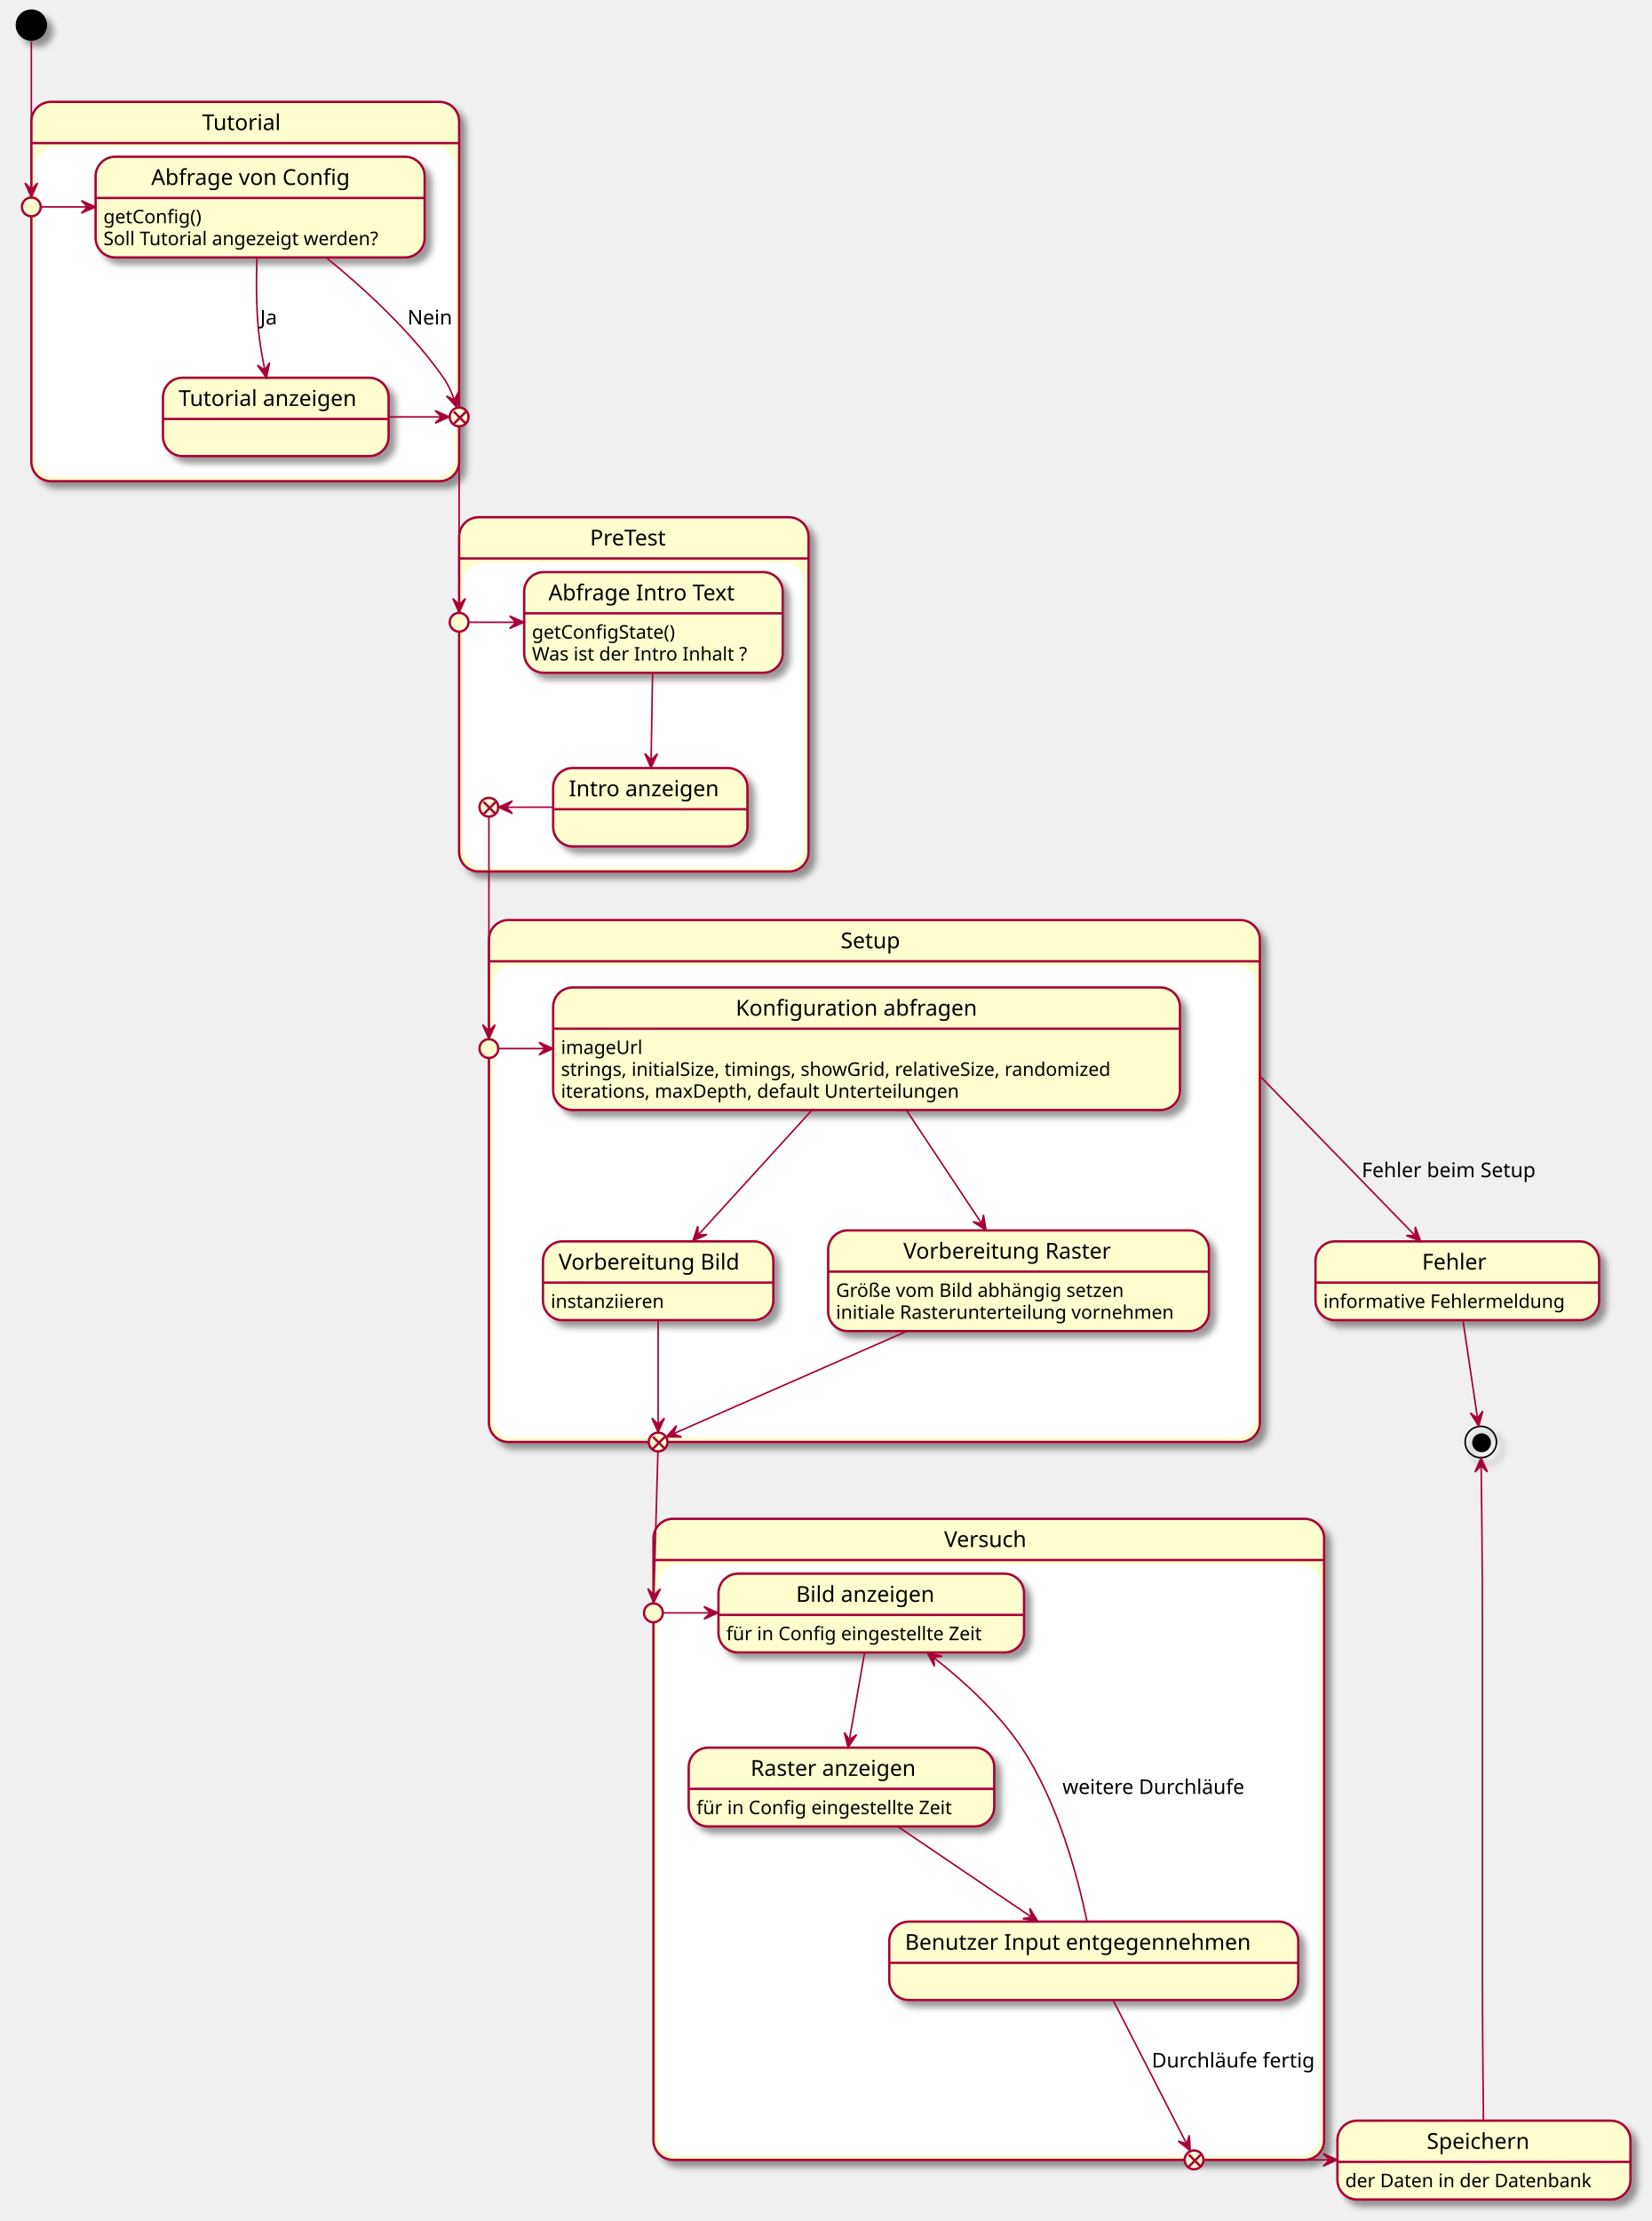
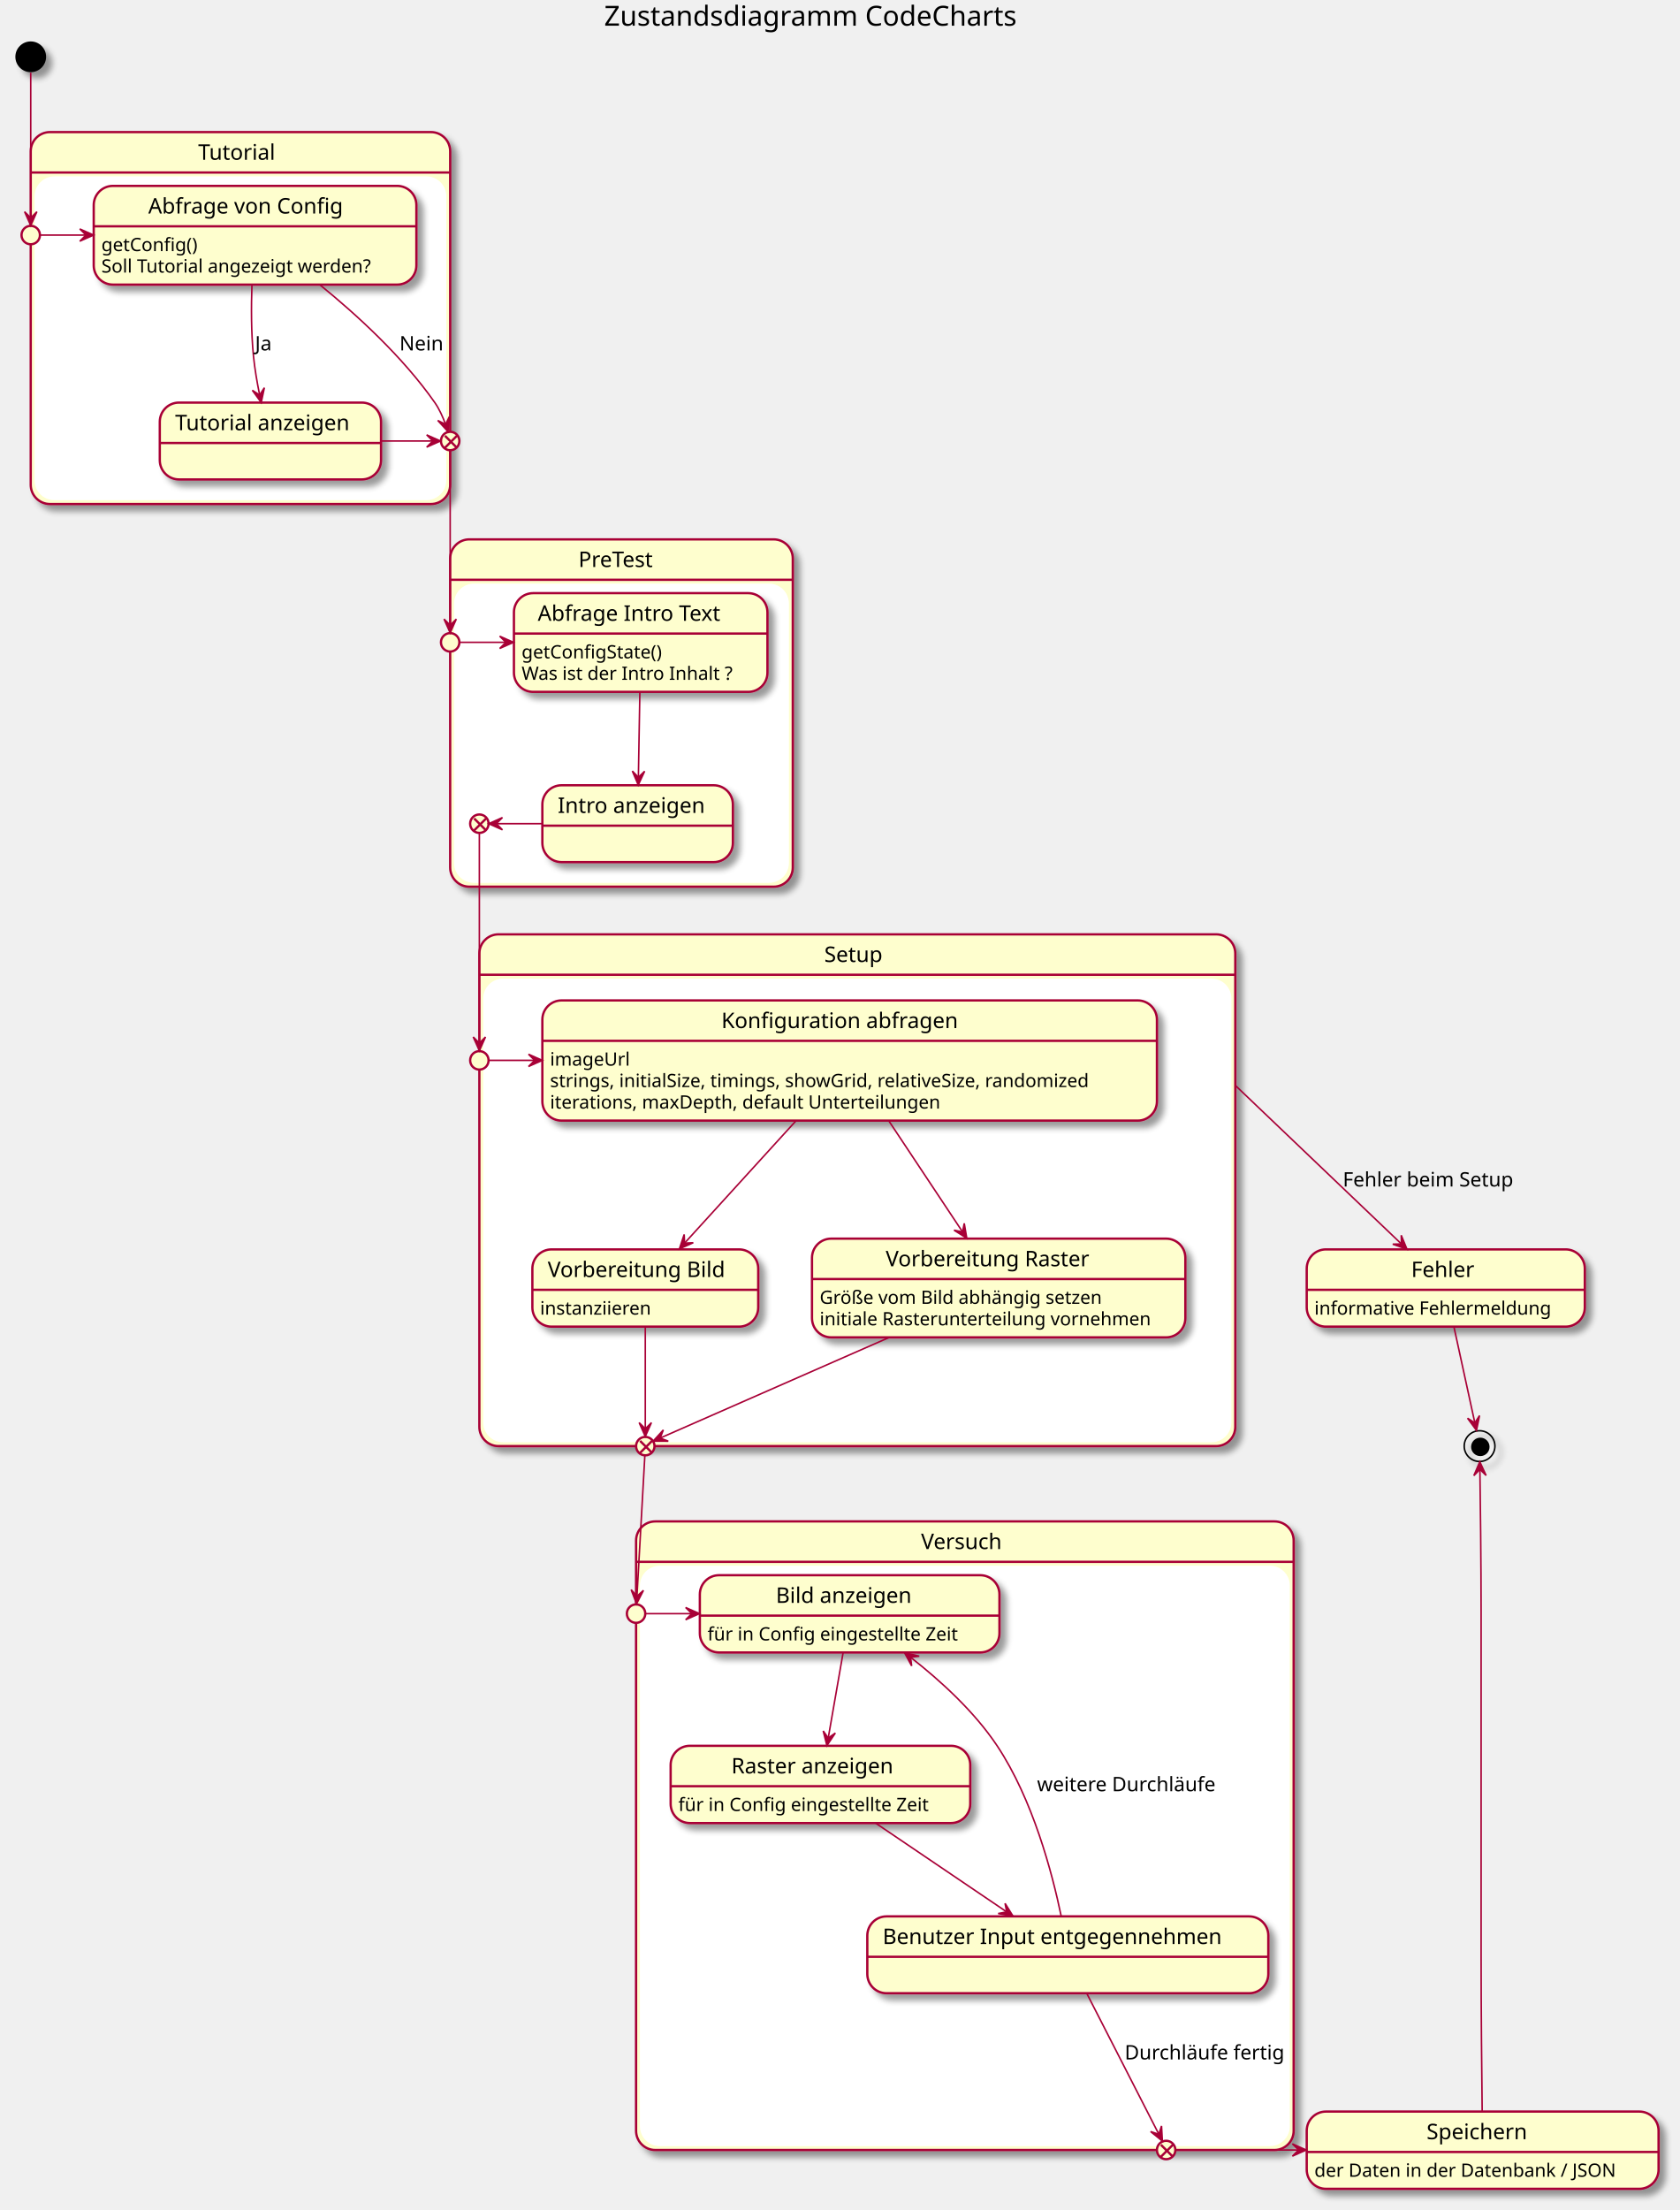
- <svg xmlns="http://www.w3.org/2000/svg" contentScriptType="application/ecmascript" contentStyleType="text/css" height="1417px" preserveAspectRatio="none" style="width:1054px;height:1417px;background:#FFFFFF;" version="1.1" viewBox="0 0 1054 1417" width="1054px" zoomAndPan="magnify">
+ <svg xmlns="http://www.w3.org/2000/svg" contentScriptType="application/ecmascript" contentStyleType="text/css" height="1438px" preserveAspectRatio="none" style="width:1093px;height:1438px;background:#FFFFFF;" version="1.1" viewBox="0 0 1093 1438" width="1093px" zoomAndPan="magnify">
  <defs>
-     <filter height="300%" id="f19bu3ii85du12" width="300%" x="-1" y="-1">
+     <filter height="300%" id="f1xm16bmtv4p68" width="300%" x="-1" y="-1">
      <feGaussianBlur result="blurOut" stdDeviation="2.0" />
      <feColorMatrix in="blurOut" result="blurOut2" type="matrix" values="0 0 0 0 0 0 0 0 0 0 0 0 0 0 0 0 0 0 .4 0" />
      <feOffset dx="4.0" dy="4.0" in="blurOut2" result="blurOut3" />
      <feBlend in="SourceGraphic" in2="blurOut3" mode="normal" />
    </filter>
  </defs>
  <g>
-     <rect fill="#FEFECE" filter="url(#f19bu3ii85du12)" height="242" rx="12.5" ry="12.5" style="stroke:#A80036;stroke-width:1.5;" width="273" x="20" y="65" />
-     <rect fill="#FFFFFF" height="209.703" rx="12.5" ry="12.5" style="stroke:#FFFFFF;stroke-width:1.0;" width="267" x="23" y="94.297" />
-     <line style="stroke:#A80036;stroke-width:1.5;" x1="20" x2="293" y1="91.297" y2="91.297" />
-     <text fill="#000000" font-family="sans-serif" font-size="14" lengthAdjust="spacing" textLength="55" x="129" y="82.995">Tutorial</text>
-     <rect fill="#FEFECE" filter="url(#f19bu3ii85du12)" height="226" rx="12.5" ry="12.5" style="stroke:#A80036;stroke-width:1.5;" width="223" x="293" y="330" />
-     <rect fill="#FFFFFF" height="193.703" rx="12.5" ry="12.5" style="stroke:#FFFFFF;stroke-width:1.0;" width="217" x="296" y="359.297" />
-     <line style="stroke:#A80036;stroke-width:1.5;" x1="293" x2="516" y1="356.297" y2="356.297" />
-     <text fill="#000000" font-family="sans-serif" font-size="14" lengthAdjust="spacing" textLength="56" x="376.5" y="347.995">PreTest</text>
-     <rect fill="#FEFECE" filter="url(#f19bu3ii85du12)" height="333" rx="12.5" ry="12.5" style="stroke:#A80036;stroke-width:1.5;" width="492" x="312" y="587" />
-     <rect fill="#FFFFFF" height="300.703" rx="12.5" ry="12.5" style="stroke:#FFFFFF;stroke-width:1.0;" width="486" x="315" y="616.297" />
-     <line style="stroke:#A80036;stroke-width:1.5;" x1="312" x2="804" y1="613.297" y2="613.297" />
-     <text fill="#000000" font-family="sans-serif" font-size="14" lengthAdjust="spacing" textLength="43" x="536.5" y="604.995">Setup</text>
-     <rect fill="#FEFECE" filter="url(#f19bu3ii85du12)" height="409" rx="12.5" ry="12.5" style="stroke:#A80036;stroke-width:1.5;" width="428" x="417" y="969" />
-     <rect fill="#FFFFFF" height="376.703" rx="12.5" ry="12.5" style="stroke:#FFFFFF;stroke-width:1.0;" width="422" x="420" y="998.297" />
-     <line style="stroke:#A80036;stroke-width:1.5;" x1="417" x2="845" y1="995.297" y2="995.297" />
-     <text fill="#000000" font-family="sans-serif" font-size="14" lengthAdjust="spacing" textLength="57" x="602.5" y="986.995">Versuch</text>
-     <text fill="#000000" font-family="sans-serif" font-size="14" lengthAdjust="spacing" textLength="0" x="22" y="110.698" />
-     <ellipse cx="20" cy="132" fill="#FEFECE" rx="6" ry="6" style="stroke:#A80036;stroke-width:1.5;" />
-     <text fill="#000000" font-family="sans-serif" font-size="14" lengthAdjust="spacing" textLength="0" x="295" y="284.995" />
-     <ellipse cx="293" cy="266" fill="#FEFECE" rx="6" ry="6" style="stroke:#A80036;stroke-width:1.5;" />
-     <line style="stroke:#A80036;stroke-width:1.5;" x1="297.389" x2="289.611" y1="270.389" y2="262.611" />
-     <line style="stroke:#A80036;stroke-width:1.5;" x1="297.389" x2="289.611" y1="262.611" y2="270.389" />
+     <text fill="#000000" font-family="sans-serif" font-size="18" lengthAdjust="spacing" textLength="294" x="393.25" y="16.708">Zustandsdiagramm CodeCharts</text>
+     <rect fill="#FEFECE" filter="url(#f1xm16bmtv4p68)" height="242" rx="12.5" ry="12.5" style="stroke:#A80036;stroke-width:1.5;" width="273" x="20" y="85.953" />
+     <rect fill="#FFFFFF" height="209.703" rx="12.5" ry="12.5" style="stroke:#FFFFFF;stroke-width:1.0;" width="267" x="23" y="115.25" />
+     <line style="stroke:#A80036;stroke-width:1.5;" x1="20" x2="293" y1="112.25" y2="112.25" />
+     <text fill="#000000" font-family="sans-serif" font-size="14" lengthAdjust="spacing" textLength="55" x="129" y="103.948">Tutorial</text>
+     <rect fill="#FEFECE" filter="url(#f1xm16bmtv4p68)" height="226" rx="12.5" ry="12.5" style="stroke:#A80036;stroke-width:1.5;" width="223" x="293" y="350.953" />
+     <rect fill="#FFFFFF" height="193.703" rx="12.5" ry="12.5" style="stroke:#FFFFFF;stroke-width:1.0;" width="217" x="296" y="380.25" />
+     <line style="stroke:#A80036;stroke-width:1.5;" x1="293" x2="516" y1="377.25" y2="377.25" />
+     <text fill="#000000" font-family="sans-serif" font-size="14" lengthAdjust="spacing" textLength="56" x="376.5" y="368.948">PreTest</text>
+     <rect fill="#FEFECE" filter="url(#f1xm16bmtv4p68)" height="333" rx="12.5" ry="12.5" style="stroke:#A80036;stroke-width:1.5;" width="492" x="312" y="607.953" />
+     <rect fill="#FFFFFF" height="300.703" rx="12.5" ry="12.5" style="stroke:#FFFFFF;stroke-width:1.0;" width="486" x="315" y="637.25" />
+     <line style="stroke:#A80036;stroke-width:1.5;" x1="312" x2="804" y1="634.25" y2="634.25" />
+     <text fill="#000000" font-family="sans-serif" font-size="14" lengthAdjust="spacing" textLength="43" x="536.5" y="625.948">Setup</text>
+     <rect fill="#FEFECE" filter="url(#f1xm16bmtv4p68)" height="409" rx="12.5" ry="12.5" style="stroke:#A80036;stroke-width:1.5;" width="428" x="414" y="989.953" />
+     <rect fill="#FFFFFF" height="376.703" rx="12.5" ry="12.5" style="stroke:#FFFFFF;stroke-width:1.0;" width="422" x="417" y="1019.25" />
+     <line style="stroke:#A80036;stroke-width:1.5;" x1="414" x2="842" y1="1016.25" y2="1016.25" />
+     <text fill="#000000" font-family="sans-serif" font-size="14" lengthAdjust="spacing" textLength="57" x="599.5" y="1007.948">Versuch</text>
+     <text fill="#000000" font-family="sans-serif" font-size="14" lengthAdjust="spacing" textLength="0" x="22" y="131.651" />
+     <ellipse cx="20" cy="152.953" fill="#FEFECE" rx="6" ry="6" style="stroke:#A80036;stroke-width:1.5;" />
+     <text fill="#000000" font-family="sans-serif" font-size="14" lengthAdjust="spacing" textLength="0" x="295" y="305.948" />
+     <ellipse cx="293" cy="286.953" fill="#FEFECE" rx="6" ry="6" style="stroke:#A80036;stroke-width:1.5;" />
+     <line style="stroke:#A80036;stroke-width:1.5;" x1="297.389" x2="289.611" y1="291.342" y2="283.564" />
+     <line style="stroke:#A80036;stroke-width:1.5;" x1="297.389" x2="289.611" y1="283.564" y2="291.342" />
    <g id="t.ac">
-       <rect fill="#FEFECE" filter="url(#f19bu3ii85du12)" height="64.234" rx="12.5" ry="12.5" style="stroke:#A80036;stroke-width:1.5;" width="210" x="61" y="100" />
-       <line style="stroke:#A80036;stroke-width:1.5;" x1="61" x2="271" y1="126.297" y2="126.297" />
-       <text fill="#000000" font-family="sans-serif" font-size="14" lengthAdjust="spacing" textLength="139" x="96.5" y="117.995">Abfrage von Config</text>
-       <text fill="#000000" font-family="sans-serif" font-size="12" lengthAdjust="spacing" textLength="68" x="66" y="142.435">getConfig()</text>
-       <text fill="#000000" font-family="sans-serif" font-size="12" lengthAdjust="spacing" textLength="190" x="66" y="156.404">Soll Tutorial angezeigt werden?</text>
+       <rect fill="#FEFECE" filter="url(#f1xm16bmtv4p68)" height="64.234" rx="12.5" ry="12.5" style="stroke:#A80036;stroke-width:1.5;" width="210" x="61" y="120.953" />
+       <line style="stroke:#A80036;stroke-width:1.5;" x1="61" x2="271" y1="147.25" y2="147.25" />
+       <text fill="#000000" font-family="sans-serif" font-size="14" lengthAdjust="spacing" textLength="139" x="96.5" y="138.948">Abfrage von Config</text>
+       <text fill="#000000" font-family="sans-serif" font-size="12" lengthAdjust="spacing" textLength="68" x="66" y="163.389">getConfig()</text>
+       <text fill="#000000" font-family="sans-serif" font-size="12" lengthAdjust="spacing" textLength="190" x="66" y="177.357">Soll Tutorial angezeigt werden?</text>
    </g>
    <g id="t.ta">
-       <rect fill="#FEFECE" filter="url(#f19bu3ii85du12)" height="50" rx="12.5" ry="12.5" style="stroke:#A80036;stroke-width:1.5;" width="144" x="104" y="241" />
-       <line style="stroke:#A80036;stroke-width:1.5;" x1="104" x2="248" y1="267.297" y2="267.297" />
-       <text fill="#000000" font-family="sans-serif" font-size="14" lengthAdjust="spacing" textLength="124" x="114" y="258.995">Tutorial anzeigen</text>
+       <rect fill="#FEFECE" filter="url(#f1xm16bmtv4p68)" height="50" rx="12.5" ry="12.5" style="stroke:#A80036;stroke-width:1.5;" width="144" x="104" y="261.953" />
+       <line style="stroke:#A80036;stroke-width:1.5;" x1="104" x2="248" y1="288.25" y2="288.25" />
+       <text fill="#000000" font-family="sans-serif" font-size="14" lengthAdjust="spacing" textLength="124" x="114" y="279.948">Tutorial anzeigen</text>
    </g>
-     <text fill="#000000" font-family="sans-serif" font-size="14" lengthAdjust="spacing" textLength="0" x="295" y="375.698" />
-     <ellipse cx="293" cy="397" fill="#FEFECE" rx="6" ry="6" style="stroke:#A80036;stroke-width:1.5;" />
-     <text fill="#000000" font-family="sans-serif" font-size="14" lengthAdjust="spacing" textLength="0" x="314" y="533.995" />
-     <ellipse cx="312" cy="515" fill="#FEFECE" rx="6" ry="6" style="stroke:#A80036;stroke-width:1.5;" />
-     <line style="stroke:#A80036;stroke-width:1.5;" x1="316.389" x2="308.611" y1="519.389" y2="511.611" />
-     <line style="stroke:#A80036;stroke-width:1.5;" x1="316.389" x2="308.611" y1="511.611" y2="519.389" />
+     <text fill="#000000" font-family="sans-serif" font-size="14" lengthAdjust="spacing" textLength="0" x="295" y="396.651" />
+     <ellipse cx="293" cy="417.953" fill="#FEFECE" rx="6" ry="6" style="stroke:#A80036;stroke-width:1.5;" />
+     <text fill="#000000" font-family="sans-serif" font-size="14" lengthAdjust="spacing" textLength="0" x="314" y="554.948" />
+     <ellipse cx="312" cy="535.953" fill="#FEFECE" rx="6" ry="6" style="stroke:#A80036;stroke-width:1.5;" />
+     <line style="stroke:#A80036;stroke-width:1.5;" x1="316.389" x2="308.611" y1="540.342" y2="532.564" />
+     <line style="stroke:#A80036;stroke-width:1.5;" x1="316.389" x2="308.611" y1="532.564" y2="540.342" />
    <g id="p.it">
-       <rect fill="#FEFECE" filter="url(#f19bu3ii85du12)" height="64.234" rx="12.5" ry="12.5" style="stroke:#A80036;stroke-width:1.5;" width="165" x="334.5" y="365" />
-       <line style="stroke:#A80036;stroke-width:1.5;" x1="334.5" x2="499.5" y1="391.297" y2="391.297" />
-       <text fill="#000000" font-family="sans-serif" font-size="14" lengthAdjust="spacing" textLength="134" x="350" y="382.995">Abfrage Intro Text</text>
-       <text fill="#000000" font-family="sans-serif" font-size="12" lengthAdjust="spacing" textLength="99" x="339.5" y="407.435">getConfigState()</text>
-       <text fill="#000000" font-family="sans-serif" font-size="12" lengthAdjust="spacing" textLength="145" x="339.5" y="421.404">Was ist der Intro Inhalt ?</text>
+       <rect fill="#FEFECE" filter="url(#f1xm16bmtv4p68)" height="64.234" rx="12.5" ry="12.5" style="stroke:#A80036;stroke-width:1.5;" width="165" x="334.5" y="385.953" />
+       <line style="stroke:#A80036;stroke-width:1.5;" x1="334.5" x2="499.5" y1="412.25" y2="412.25" />
+       <text fill="#000000" font-family="sans-serif" font-size="14" lengthAdjust="spacing" textLength="134" x="350" y="403.948">Abfrage Intro Text</text>
+       <text fill="#000000" font-family="sans-serif" font-size="12" lengthAdjust="spacing" textLength="99" x="339.5" y="428.389">getConfigState()</text>
+       <text fill="#000000" font-family="sans-serif" font-size="12" lengthAdjust="spacing" textLength="145" x="339.5" y="442.357">Was ist der Intro Inhalt ?</text>
    </g>
    <g id="p.ia">
-       <rect fill="#FEFECE" filter="url(#f19bu3ii85du12)" height="50" rx="12.5" ry="12.5" style="stroke:#A80036;stroke-width:1.5;" width="124" x="353" y="490" />
-       <line style="stroke:#A80036;stroke-width:1.5;" x1="353" x2="477" y1="516.297" y2="516.297" />
-       <text fill="#000000" font-family="sans-serif" font-size="14" lengthAdjust="spacing" textLength="104" x="363" y="507.995">Intro anzeigen</text>
+       <rect fill="#FEFECE" filter="url(#f1xm16bmtv4p68)" height="50" rx="12.5" ry="12.5" style="stroke:#A80036;stroke-width:1.5;" width="124" x="353" y="510.953" />
+       <line style="stroke:#A80036;stroke-width:1.5;" x1="353" x2="477" y1="537.25" y2="537.25" />
+       <text fill="#000000" font-family="sans-serif" font-size="14" lengthAdjust="spacing" textLength="104" x="363" y="528.948">Intro anzeigen</text>
    </g>
-     <text fill="#000000" font-family="sans-serif" font-size="14" lengthAdjust="spacing" textLength="0" x="314" y="647.698" />
-     <ellipse cx="312" cy="669" fill="#FEFECE" rx="6" ry="6" style="stroke:#A80036;stroke-width:1.5;" />
-     <text fill="#000000" font-family="sans-serif" font-size="14" lengthAdjust="spacing" textLength="0" x="422" y="938.995" />
-     <ellipse cx="420" cy="920" fill="#FEFECE" rx="6" ry="6" style="stroke:#A80036;stroke-width:1.5;" />
-     <line style="stroke:#A80036;stroke-width:1.5;" x1="424.389" x2="416.611" y1="924.389" y2="916.611" />
-     <line style="stroke:#A80036;stroke-width:1.5;" x1="424.389" x2="416.611" y1="916.611" y2="924.389" />
+     <text fill="#000000" font-family="sans-serif" font-size="14" lengthAdjust="spacing" textLength="0" x="314" y="668.651" />
+     <ellipse cx="312" cy="689.953" fill="#FEFECE" rx="6" ry="6" style="stroke:#A80036;stroke-width:1.5;" />
+     <text fill="#000000" font-family="sans-serif" font-size="14" lengthAdjust="spacing" textLength="0" x="422" y="959.948" />
+     <ellipse cx="420" cy="940.953" fill="#FEFECE" rx="6" ry="6" style="stroke:#A80036;stroke-width:1.5;" />
+     <line style="stroke:#A80036;stroke-width:1.5;" x1="424.389" x2="416.611" y1="945.342" y2="937.564" />
+     <line style="stroke:#A80036;stroke-width:1.5;" x1="424.389" x2="416.611" y1="937.564" y2="945.342" />
    <g id="s.ka">
-       <rect fill="#FEFECE" filter="url(#f19bu3ii85du12)" height="78.203" rx="12.5" ry="12.5" style="stroke:#A80036;stroke-width:1.5;" width="400" x="353" y="630" />
-       <line style="stroke:#A80036;stroke-width:1.5;" x1="353" x2="753" y1="656.297" y2="656.297" />
-       <text fill="#000000" font-family="sans-serif" font-size="14" lengthAdjust="spacing" textLength="167" x="469.5" y="647.995">Konfiguration abfragen</text>
-       <text fill="#000000" font-family="sans-serif" font-size="12" lengthAdjust="spacing" textLength="54" x="358" y="672.436">imageUrl</text>
-       <text fill="#000000" font-family="sans-serif" font-size="12" lengthAdjust="spacing" textLength="380" x="358" y="686.404">strings, initialSize, timings, showGrid, relativeSize, randomized</text>
-       <text fill="#000000" font-family="sans-serif" font-size="12" lengthAdjust="spacing" textLength="266" x="358" y="700.373">iterations, maxDepth, default Unterteilungen</text>
+       <rect fill="#FEFECE" filter="url(#f1xm16bmtv4p68)" height="78.203" rx="12.5" ry="12.5" style="stroke:#A80036;stroke-width:1.5;" width="400" x="353" y="650.953" />
+       <line style="stroke:#A80036;stroke-width:1.5;" x1="353" x2="753" y1="677.25" y2="677.25" />
+       <text fill="#000000" font-family="sans-serif" font-size="14" lengthAdjust="spacing" textLength="167" x="469.5" y="668.948">Konfiguration abfragen</text>
+       <text fill="#000000" font-family="sans-serif" font-size="12" lengthAdjust="spacing" textLength="54" x="358" y="693.389">imageUrl</text>
+       <text fill="#000000" font-family="sans-serif" font-size="12" lengthAdjust="spacing" textLength="380" x="358" y="707.357">strings, initialSize, timings, showGrid, relativeSize, randomized</text>
+       <text fill="#000000" font-family="sans-serif" font-size="12" lengthAdjust="spacing" textLength="266" x="358" y="721.326">iterations, maxDepth, default Unterteilungen</text>
    </g>
    <g id="s.vb">
-       <rect fill="#FEFECE" filter="url(#f19bu3ii85du12)" height="50.266" rx="12.5" ry="12.5" style="stroke:#A80036;stroke-width:1.5;" width="147" x="346.5" y="792" />
-       <line style="stroke:#A80036;stroke-width:1.5;" x1="346.5" x2="493.5" y1="818.297" y2="818.297" />
-       <text fill="#000000" font-family="sans-serif" font-size="14" lengthAdjust="spacing" textLength="127" x="356.5" y="809.995">Vorbereitung Bild</text>
-       <text fill="#000000" font-family="sans-serif" font-size="12" lengthAdjust="spacing" textLength="76" x="351.5" y="834.436">instanziieren</text>
+       <rect fill="#FEFECE" filter="url(#f1xm16bmtv4p68)" height="50.266" rx="12.5" ry="12.5" style="stroke:#A80036;stroke-width:1.5;" width="147" x="346.5" y="812.953" />
+       <line style="stroke:#A80036;stroke-width:1.5;" x1="346.5" x2="493.5" y1="839.25" y2="839.25" />
+       <text fill="#000000" font-family="sans-serif" font-size="14" lengthAdjust="spacing" textLength="127" x="356.5" y="830.948">Vorbereitung Bild</text>
+       <text fill="#000000" font-family="sans-serif" font-size="12" lengthAdjust="spacing" textLength="76" x="351.5" y="855.389">instanziieren</text>
    </g>
    <g id="s.vr">
-       <rect fill="#FEFECE" filter="url(#f19bu3ii85du12)" height="64.234" rx="12.5" ry="12.5" style="stroke:#A80036;stroke-width:1.5;" width="243" x="528.5" y="785" />
-       <line style="stroke:#A80036;stroke-width:1.5;" x1="528.5" x2="771.5" y1="811.297" y2="811.297" />
-       <text fill="#000000" font-family="sans-serif" font-size="14" lengthAdjust="spacing" textLength="147" x="576.5" y="802.995">Vorbereitung Raster</text>
-       <text fill="#000000" font-family="sans-serif" font-size="12" lengthAdjust="spacing" textLength="198" x="533.5" y="827.436">Größe vom Bild abhängig setzen</text>
-       <text fill="#000000" font-family="sans-serif" font-size="12" lengthAdjust="spacing" textLength="223" x="533.5" y="841.404">initiale Rasterunterteilung vornehmen</text>
+       <rect fill="#FEFECE" filter="url(#f1xm16bmtv4p68)" height="64.234" rx="12.5" ry="12.5" style="stroke:#A80036;stroke-width:1.5;" width="243" x="528.5" y="805.953" />
+       <line style="stroke:#A80036;stroke-width:1.5;" x1="528.5" x2="771.5" y1="832.25" y2="832.25" />
+       <text fill="#000000" font-family="sans-serif" font-size="14" lengthAdjust="spacing" textLength="147" x="576.5" y="823.948">Vorbereitung Raster</text>
+       <text fill="#000000" font-family="sans-serif" font-size="12" lengthAdjust="spacing" textLength="198" x="533.5" y="848.389">Größe vom Bild abhängig setzen</text>
+       <text fill="#000000" font-family="sans-serif" font-size="12" lengthAdjust="spacing" textLength="223" x="533.5" y="862.357">initiale Rasterunterteilung vornehmen</text>
    </g>
-     <text fill="#000000" font-family="sans-serif" font-size="14" lengthAdjust="spacing" textLength="0" x="419" y="1007.698" />
-     <ellipse cx="417" cy="1029" fill="#FEFECE" rx="6" ry="6" style="stroke:#A80036;stroke-width:1.5;" />
-     <text fill="#000000" font-family="sans-serif" font-size="14" lengthAdjust="spacing" textLength="0" x="764" y="1396.995" />
-     <ellipse cx="762" cy="1378" fill="#FEFECE" rx="6" ry="6" style="stroke:#A80036;stroke-width:1.5;" />
-     <line style="stroke:#A80036;stroke-width:1.5;" x1="766.389" x2="758.611" y1="1382.389" y2="1374.611" />
-     <line style="stroke:#A80036;stroke-width:1.5;" x1="766.389" x2="758.611" y1="1374.611" y2="1382.389" />
+     <text fill="#000000" font-family="sans-serif" font-size="14" lengthAdjust="spacing" textLength="0" x="416" y="1028.651" />
+     <ellipse cx="414" cy="1049.953" fill="#FEFECE" rx="6" ry="6" style="stroke:#A80036;stroke-width:1.5;" />
+     <text fill="#000000" font-family="sans-serif" font-size="14" lengthAdjust="spacing" textLength="0" x="761" y="1417.948" />
+     <ellipse cx="759" cy="1398.953" fill="#FEFECE" rx="6" ry="6" style="stroke:#A80036;stroke-width:1.5;" />
+     <line style="stroke:#A80036;stroke-width:1.5;" x1="763.389" x2="755.611" y1="1403.342" y2="1395.564" />
+     <line style="stroke:#A80036;stroke-width:1.5;" x1="763.389" x2="755.611" y1="1395.564" y2="1403.342" />
    <g id="v.ba">
-       <rect fill="#FEFECE" filter="url(#f19bu3ii85du12)" height="50.266" rx="12.5" ry="12.5" style="stroke:#A80036;stroke-width:1.5;" width="195" x="458.5" y="1004" />
-       <line style="stroke:#A80036;stroke-width:1.5;" x1="458.5" x2="653.5" y1="1030.297" y2="1030.297" />
-       <text fill="#000000" font-family="sans-serif" font-size="14" lengthAdjust="spacing" textLength="96" x="508" y="1021.995">Bild anzeigen</text>
-       <text fill="#000000" font-family="sans-serif" font-size="12" lengthAdjust="spacing" textLength="175" x="463.5" y="1046.436">für in Config eingestellte Zeit</text>
+       <rect fill="#FEFECE" filter="url(#f1xm16bmtv4p68)" height="50.266" rx="12.5" ry="12.5" style="stroke:#A80036;stroke-width:1.5;" width="195" x="455.5" y="1024.953" />
+       <line style="stroke:#A80036;stroke-width:1.5;" x1="455.5" x2="650.5" y1="1051.25" y2="1051.25" />
+       <text fill="#000000" font-family="sans-serif" font-size="14" lengthAdjust="spacing" textLength="96" x="505" y="1042.948">Bild anzeigen</text>
+       <text fill="#000000" font-family="sans-serif" font-size="12" lengthAdjust="spacing" textLength="175" x="460.5" y="1067.389">für in Config eingestellte Zeit</text>
    </g>
    <g id="v.ra">
-       <rect fill="#FEFECE" filter="url(#f19bu3ii85du12)" height="50.266" rx="12.5" ry="12.5" style="stroke:#A80036;stroke-width:1.5;" width="195" x="439.5" y="1115" />
-       <line style="stroke:#A80036;stroke-width:1.5;" x1="439.5" x2="634.5" y1="1141.297" y2="1141.297" />
-       <text fill="#000000" font-family="sans-serif" font-size="14" lengthAdjust="spacing" textLength="116" x="479" y="1132.995">Raster anzeigen</text>
-       <text fill="#000000" font-family="sans-serif" font-size="12" lengthAdjust="spacing" textLength="175" x="444.5" y="1157.436">für in Config eingestellte Zeit</text>
+       <rect fill="#FEFECE" filter="url(#f1xm16bmtv4p68)" height="50.266" rx="12.5" ry="12.5" style="stroke:#A80036;stroke-width:1.5;" width="195" x="436.5" y="1135.953" />
+       <line style="stroke:#A80036;stroke-width:1.5;" x1="436.5" x2="631.5" y1="1162.25" y2="1162.25" />
+       <text fill="#000000" font-family="sans-serif" font-size="14" lengthAdjust="spacing" textLength="116" x="476" y="1153.948">Raster anzeigen</text>
+       <text fill="#000000" font-family="sans-serif" font-size="12" lengthAdjust="spacing" textLength="175" x="441.5" y="1178.389">für in Config eingestellte Zeit</text>
    </g>
    <g id="v.bi">
-       <rect fill="#FEFECE" filter="url(#f19bu3ii85du12)" height="50" rx="12.5" ry="12.5" style="stroke:#A80036;stroke-width:1.5;" width="261" x="567.5" y="1226" />
-       <line style="stroke:#A80036;stroke-width:1.5;" x1="567.5" x2="828.5" y1="1252.297" y2="1252.297" />
-       <text fill="#000000" font-family="sans-serif" font-size="14" lengthAdjust="spacing" textLength="241" x="577.5" y="1243.995">Benutzer Input entgegennehmen</text>
+       <rect fill="#FEFECE" filter="url(#f1xm16bmtv4p68)" height="50" rx="12.5" ry="12.5" style="stroke:#A80036;stroke-width:1.5;" width="261" x="564.5" y="1246.953" />
+       <line style="stroke:#A80036;stroke-width:1.5;" x1="564.5" x2="825.5" y1="1273.25" y2="1273.25" />
+       <text fill="#000000" font-family="sans-serif" font-size="14" lengthAdjust="spacing" textLength="241" x="574.5" y="1264.948">Benutzer Input entgegennehmen</text>
    </g>
    <g id="err">
-       <rect fill="#FEFECE" filter="url(#f19bu3ii85du12)" height="50.266" rx="12.5" ry="12.5" style="stroke:#A80036;stroke-width:1.5;" width="181" x="839.5" y="792" />
-       <line style="stroke:#A80036;stroke-width:1.5;" x1="839.5" x2="1020.5" y1="818.297" y2="818.297" />
-       <text fill="#000000" font-family="sans-serif" font-size="14" lengthAdjust="spacing" textLength="45" x="907.5" y="809.995">Fehler</text>
-       <text fill="#000000" font-family="sans-serif" font-size="12" lengthAdjust="spacing" textLength="161" x="844.5" y="834.436">informative Fehlermeldung</text>
+       <rect fill="#FEFECE" filter="url(#f1xm16bmtv4p68)" height="50.266" rx="12.5" ry="12.5" style="stroke:#A80036;stroke-width:1.5;" width="181" x="850.5" y="812.953" />
+       <line style="stroke:#A80036;stroke-width:1.5;" x1="850.5" x2="1031.5" y1="839.25" y2="839.25" />
+       <text fill="#000000" font-family="sans-serif" font-size="14" lengthAdjust="spacing" textLength="45" x="918.5" y="830.948">Fehler</text>
+       <text fill="#000000" font-family="sans-serif" font-size="12" lengthAdjust="spacing" textLength="161" x="855.5" y="855.389">informative Fehlermeldung</text>
    </g>
    <g id="Speichern">
-       <rect fill="#FEFECE" filter="url(#f19bu3ii85du12)" height="50.266" rx="12.5" ry="12.5" style="stroke:#A80036;stroke-width:1.5;" width="187" x="853.5" y="1353" />
-       <line style="stroke:#A80036;stroke-width:1.5;" x1="853.5" x2="1040.5" y1="1379.297" y2="1379.297" />
-       <text fill="#000000" font-family="sans-serif" font-size="14" lengthAdjust="spacing" textLength="73" x="910.5" y="1370.995">Speichern</text>
-       <text fill="#000000" font-family="sans-serif" font-size="12" lengthAdjust="spacing" textLength="167" x="858.5" y="1395.436">der Daten in der Datenbank</text>
+       <rect fill="#FEFECE" filter="url(#f1xm16bmtv4p68)" height="50.266" rx="12.5" ry="12.5" style="stroke:#A80036;stroke-width:1.5;" width="229" x="850.5" y="1373.953" />
+       <line style="stroke:#A80036;stroke-width:1.5;" x1="850.5" x2="1079.5" y1="1400.25" y2="1400.25" />
+       <text fill="#000000" font-family="sans-serif" font-size="14" lengthAdjust="spacing" textLength="73" x="928.5" y="1391.948">Speichern</text>
+       <text fill="#000000" font-family="sans-serif" font-size="12" lengthAdjust="spacing" textLength="209" x="855.5" y="1416.389">der Daten in der Datenbank / JSON</text>
    </g>
-     <ellipse cx="20" cy="16" fill="#000000" filter="url(#f19bu3ii85du12)" rx="10" ry="10" style="stroke:none;stroke-width:1.0;" />
-     <ellipse cx="945" cy="920" filter="url(#f19bu3ii85du12)" rx="10" ry="10" style="stroke:#000000;stroke-width:1.0;fill:none;" />
-     <ellipse cx="945.5" cy="920.5" fill="#000000" rx="6" ry="6" style="stroke:none;stroke-width:1.0;" />
-     <path d="M55.788,132 C45.95,132 36.111,132 26.273,132 " fill="none" id="ac-backto-tnp" style="stroke:#A80036;stroke-width:1.0;" />
-     <polygon fill="#A80036" points="60.932,132,51.932,128,55.932,132,51.932,136,60.932,132" style="stroke:#A80036;stroke-width:1.0;" />
-     <path d="M163.989,164.19 C163.48,178.49 163.451,195.64 165,211 C165.827,219.2 167.342,227.99 168.989,236.05 " fill="none" id="ac-to-ta" style="stroke:#A80036;stroke-width:1.0;" />
-     <polygon fill="#A80036" points="170.027,240.97,172.063,231.334,168.985,236.08,164.239,233.001,170.027,240.97" style="stroke:#A80036;stroke-width:1.0;" />
-     <text fill="#000000" font-family="sans-serif" font-size="13" lengthAdjust="spacing" textLength="12" x="166" y="207.067">Ja</text>
-     <path d="M207.885,164.1 C232.331,183.95 262.331,211.43 283,241 C285.974,245.25 288.294,250.53 289.948,255.05 " fill="none" id="ac-to-txp" style="stroke:#A80036;stroke-width:1.0;" />
-     <polygon fill="#A80036" points="291.582,259.9,292.519,250.096,289.995,255.158,284.933,252.635,291.582,259.9" style="stroke:#A80036;stroke-width:1.0;" />
-     <text fill="#000000" font-family="sans-serif" font-size="13" lengthAdjust="spacing" textLength="28" x="260" y="207.067">Nein</text>
-     <path d="M248.211,266 C259.337,266 270.463,266 281.59,266 " fill="none" id="ta-to-txp" style="stroke:#A80036;stroke-width:1.0;" />
-     <polygon fill="#A80036" points="286.702,266,277.702,262,281.702,266,277.702,270,286.702,266" style="stroke:#A80036;stroke-width:1.0;" />
-     <path d="M329.053,397 C319.134,397 309.216,397 299.297,397 " fill="none" id="it-backto-pnp" style="stroke:#A80036;stroke-width:1.0;" />
-     <polygon fill="#A80036" points="334.24,397,325.24,393,329.24,397,325.24,401,334.24,397" style="stroke:#A80036;stroke-width:1.0;" />
-     <path d="M416.464,429.086 C416.166,446.358 415.798,467.723 415.505,484.701 " fill="none" id="it-to-ia" style="stroke:#A80036;stroke-width:1.0;" />
-     <polygon fill="#A80036" points="415.417,489.819,419.571,480.889,415.503,484.82,411.572,480.752,415.417,489.819" style="stroke:#A80036;stroke-width:1.0;" />
-     <path d="M352.882,515 C342.991,515 333.099,515 323.208,515 " fill="none" id="ia-to-pxp" style="stroke:#A80036;stroke-width:1.0;" />
-     <polygon fill="#A80036" points="318.035,515,327.035,519,323.035,515,327.035,511,318.035,515" style="stroke:#A80036;stroke-width:1.0;" />
-     <path d="M347.809,669 C337.912,669 328.016,669 318.119,669 " fill="none" id="ka-backto-snp" style="stroke:#A80036;stroke-width:1.0;" />
-     <polygon fill="#A80036" points="352.984,669,343.984,665,347.984,669,343.984,673,352.984,669" style="stroke:#A80036;stroke-width:1.0;" />
-     <path d="M518.056,708.36 C495.356,733.278 466.271,765.207 445.689,787.8 " fill="none" id="ka-to-vb" style="stroke:#A80036;stroke-width:1.0;" />
-     <polygon fill="#A80036" points="442.205,791.625,451.223,787.666,445.572,787.929,445.31,782.278,442.205,791.625" style="stroke:#A80036;stroke-width:1.0;" />
-     <path d="M578.486,708.36 C593.325,730.696 611.907,758.665 626.41,780.494 " fill="none" id="ka-to-vr" style="stroke:#A80036;stroke-width:1.0;" />
-     <polygon fill="#A80036" points="629.254,784.775,627.605,775.065,626.487,780.611,620.941,779.493,629.254,784.775" style="stroke:#A80036;stroke-width:1.0;" />
-     <path d="M579.116,849.127 C524.896,872.937 455.256,903.518 429.84,914.679 " fill="none" id="vr-to-sxp" style="stroke:#A80036;stroke-width:1.0;" />
-     <polygon fill="#A80036" points="425.109,916.756,434.958,916.8,429.687,914.746,431.741,909.475,425.109,916.756" style="stroke:#A80036;stroke-width:1.0;" />
-     <path d="M420,842.192 C420,863.398 420,893.192 420,908.702 " fill="none" id="vb-to-sxp" style="stroke:#A80036;stroke-width:1.0;" />
-     <polygon fill="#A80036" points="420,913.727,424,904.727,420,908.727,416,904.727,420,913.727" style="stroke:#A80036;stroke-width:1.0;" />
-     <path d="M453.052,1029 C443.116,1029 433.18,1029 423.244,1029 " fill="none" id="ba-backto-vnp" style="stroke:#A80036;stroke-width:1.0;" />
-     <polygon fill="#A80036" points="458.248,1029,449.248,1025,453.248,1029,449.248,1033,458.248,1029" style="stroke:#A80036;stroke-width:1.0;" />
-     <path d="M551.783,1054.191 C548.93,1070.56 545.144,1092.279 542.118,1109.64 " fill="none" id="ba-to-ra" style="stroke:#A80036;stroke-width:1.0;" />
-     <polygon fill="#A80036" points="541.205,1114.877,546.691,1106.697,542.064,1109.951,538.81,1105.324,541.205,1114.877" style="stroke:#A80036;stroke-width:1.0;" />
-     <path d="M572.731,1165.191 C597.952,1182.266 631.771,1205.162 657.912,1222.86 " fill="none" id="ra-to-bi" style="stroke:#A80036;stroke-width:1.0;" />
-     <polygon fill="#A80036" points="662.369,1225.877,657.159,1217.519,658.229,1223.074,652.674,1224.144,662.369,1225.877" style="stroke:#A80036;stroke-width:1.0;" />
-     <path d="M693.706,1225.892 C687.806,1197.511 675.186,1149.835 652,1115 C637.208,1092.775 615.206,1072.719 595.996,1057.677 " fill="none" id="bi-to-ba" style="stroke:#A80036;stroke-width:1.0;" />
-     <polygon fill="#A80036" points="591.69,1054.352,596.369,1063.019,595.647,1057.408,601.258,1056.687,591.69,1054.352" style="stroke:#A80036;stroke-width:1.0;" />
-     <text fill="#000000" font-family="sans-serif" font-size="13" lengthAdjust="spacing" textLength="122" x="678" y="1144.567">weitere Durchläufe</text>
-     <path d="M710.34,1276.101 C724.55,1303.856 747.206,1348.105 757.104,1367.438 " fill="none" id="bi-to-vxp" style="stroke:#A80036;stroke-width:1.0;" />
-     <polygon fill="#A80036" points="759.54,1372.196,758.998,1362.362,757.261,1367.745,751.878,1366.008,759.54,1372.196" style="stroke:#A80036;stroke-width:1.0;" />
-     <text fill="#000000" font-family="sans-serif" font-size="13" lengthAdjust="spacing" textLength="108" x="735" y="1319.067">Durchläufe fertig</text>
-     <path d="M804.282,686.74 C804.412,686.874 804.542,687.008 804.673,687.143 C805.723,688.222 806.812,689.342 807.938,690.499 C810.188,692.813 812.585,695.277 815.102,697.865 C820.137,703.042 825.656,708.717 831.466,714.691 C854.708,738.587 882.609,767.273 902.778,788.011 " fill="none" id="s-to-err" style="stroke:#A80036;stroke-width:1.0;" />
-     <polygon fill="#A80036" points="906.581,791.922,903.172,782.682,903.094,788.338,897.438,788.26,906.581,791.922" style="stroke:#A80036;stroke-width:1.0;" />
-     <text fill="#000000" font-family="sans-serif" font-size="13" lengthAdjust="spacing" textLength="116" x="869" y="751.067">Fehler beim Setup</text>
-     <path d="M20,26.33 C20,47.42 20,98.63 20,120.65 " fill="none" id="*start-to-tnp" style="stroke:#A80036;stroke-width:1.0;" />
-     <polygon fill="#A80036" points="20,125.81,24,116.81,20,120.81,16,116.81,20,125.81" style="stroke:#A80036;stroke-width:1.0;" />
-     <path d="M293,272.22 C293,291.59 293,359.6 293,385.7 " fill="none" id="txp-to-pnp" style="stroke:#A80036;stroke-width:1.0;" />
-     <polygon fill="#A80036" points="293,390.86,297,381.86,293,385.86,289,381.86,293,390.86" style="stroke:#A80036;stroke-width:1.0;" />
-     <path d="M312,521.057 C312,542.693 312,627.712 312,657.567 " fill="none" id="pxp-to-snp" style="stroke:#A80036;stroke-width:1.0;" />
-     <polygon fill="#A80036" points="312,662.768,316,653.768,312,657.768,308,653.768,312,662.768" style="stroke:#A80036;stroke-width:1.0;" />
-     <path d="M419.855,926.161 C419.389,942.786 417.921,995.163 417.291,1017.615 " fill="none" id="sxp-to-vnp" style="stroke:#A80036;stroke-width:1.0;" />
-     <polygon fill="#A80036" points="417.15,1022.639,421.4,1013.755,417.29,1017.641,413.404,1013.53,417.15,1022.639" style="stroke:#A80036;stroke-width:1.0;" />
-     <path d="M768.143,1378 C794.779,1378 821.416,1378 848.052,1378 " fill="none" id="vxp-to-Speichern" style="stroke:#A80036;stroke-width:1.0;" />
-     <polygon fill="#A80036" points="853.379,1378,844.379,1374,848.379,1378,844.379,1382,853.379,1378" style="stroke:#A80036;stroke-width:1.0;" />
-     <path d="M945.217,935.191 C945.511,955.681 946,994.746 946,1028 C946,1028 946,1028 946,1252 C946,1286.94 946.396,1327.373 946.689,1352.569 " fill="none" id="*end-backto-Speichern" style="stroke:#A80036;stroke-width:1.0;" />
-     <polygon fill="#A80036" points="945.143,930.16,941.275,939.217,945.216,935.159,949.274,939.101,945.143,930.16" style="stroke:#A80036;stroke-width:1.0;" />
-     <path d="M933.593,842.192 C936.49,861.697 940.465,888.466 942.877,904.704 " fill="none" id="err-to-*end" style="stroke:#A80036;stroke-width:1.0;" />
-     <polygon fill="#A80036" points="943.631,909.782,946.266,900.292,942.897,904.836,938.353,901.467,943.631,909.782" style="stroke:#A80036;stroke-width:1.0;" />
+     <ellipse cx="20" cy="36.953" fill="#000000" filter="url(#f1xm16bmtv4p68)" rx="10" ry="10" style="stroke:none;stroke-width:1.0;" />
+     <ellipse cx="963" cy="940.953" filter="url(#f1xm16bmtv4p68)" rx="10" ry="10" style="stroke:#000000;stroke-width:1.0;fill:none;" />
+     <ellipse cx="963.5" cy="941.453" fill="#000000" rx="6" ry="6" style="stroke:none;stroke-width:1.0;" />
+     <path d="M55.788,152.953 C45.95,152.953 36.111,152.953 26.273,152.953 " fill="none" id="ac-backto-tnp" style="stroke:#A80036;stroke-width:1.0;" />
+     <polygon fill="#A80036" points="60.932,152.953,51.932,148.953,55.932,152.953,51.932,156.953,60.932,152.953" style="stroke:#A80036;stroke-width:1.0;" />
+     <path d="M163.989,185.143 C163.48,199.443 163.451,216.593 165,231.953 C165.827,240.153 167.342,248.943 168.989,257.003 " fill="none" id="ac-to-ta" style="stroke:#A80036;stroke-width:1.0;" />
+     <polygon fill="#A80036" points="170.027,261.923,172.063,252.287,168.985,257.033,164.239,253.955,170.027,261.923" style="stroke:#A80036;stroke-width:1.0;" />
+     <text fill="#000000" font-family="sans-serif" font-size="13" lengthAdjust="spacing" textLength="12" x="166" y="228.02">Ja</text>
+     <path d="M207.885,185.053 C232.331,204.903 262.331,232.383 283,261.953 C285.974,266.203 288.294,271.483 289.948,276.003 " fill="none" id="ac-to-txp" style="stroke:#A80036;stroke-width:1.0;" />
+     <polygon fill="#A80036" points="291.582,280.853,292.519,271.049,289.995,276.112,284.933,273.588,291.582,280.853" style="stroke:#A80036;stroke-width:1.0;" />
+     <text fill="#000000" font-family="sans-serif" font-size="13" lengthAdjust="spacing" textLength="28" x="260" y="228.02">Nein</text>
+     <path d="M248.211,286.953 C259.337,286.953 270.463,286.953 281.59,286.953 " fill="none" id="ta-to-txp" style="stroke:#A80036;stroke-width:1.0;" />
+     <polygon fill="#A80036" points="286.702,286.953,277.702,282.953,281.702,286.953,277.702,290.953,286.702,286.953" style="stroke:#A80036;stroke-width:1.0;" />
+     <path d="M329.053,417.953 C319.134,417.953 309.216,417.953 299.297,417.953 " fill="none" id="it-backto-pnp" style="stroke:#A80036;stroke-width:1.0;" />
+     <polygon fill="#A80036" points="334.24,417.953,325.24,413.953,329.24,417.953,325.24,421.953,334.24,417.953" style="stroke:#A80036;stroke-width:1.0;" />
+     <path d="M416.464,450.039 C416.166,467.311 415.798,488.676 415.505,505.654 " fill="none" id="it-to-ia" style="stroke:#A80036;stroke-width:1.0;" />
+     <polygon fill="#A80036" points="415.417,510.772,419.571,501.842,415.503,505.773,411.572,501.705,415.417,510.772" style="stroke:#A80036;stroke-width:1.0;" />
+     <path d="M352.882,535.953 C342.991,535.953 333.099,535.953 323.208,535.953 " fill="none" id="ia-to-pxp" style="stroke:#A80036;stroke-width:1.0;" />
+     <polygon fill="#A80036" points="318.035,535.953,327.035,539.953,323.035,535.953,327.035,531.953,318.035,535.953" style="stroke:#A80036;stroke-width:1.0;" />
+     <path d="M347.809,689.953 C337.912,689.953 328.016,689.953 318.119,689.953 " fill="none" id="ka-backto-snp" style="stroke:#A80036;stroke-width:1.0;" />
+     <polygon fill="#A80036" points="352.984,689.953,343.984,685.953,347.984,689.953,343.984,693.953,352.984,689.953" style="stroke:#A80036;stroke-width:1.0;" />
+     <path d="M518.056,729.313 C495.356,754.231 466.271,786.16 445.689,808.753 " fill="none" id="ka-to-vb" style="stroke:#A80036;stroke-width:1.0;" />
+     <polygon fill="#A80036" points="442.205,812.578,451.223,808.619,445.572,808.882,445.31,803.231,442.205,812.578" style="stroke:#A80036;stroke-width:1.0;" />
+     <path d="M578.486,729.313 C593.325,751.649 611.907,779.618 626.41,801.447 " fill="none" id="ka-to-vr" style="stroke:#A80036;stroke-width:1.0;" />
+     <polygon fill="#A80036" points="629.254,805.728,627.605,796.018,626.487,801.564,620.941,800.446,629.254,805.728" style="stroke:#A80036;stroke-width:1.0;" />
+     <path d="M579.116,870.08 C524.896,893.89 455.256,924.471 429.84,935.632 " fill="none" id="vr-to-sxp" style="stroke:#A80036;stroke-width:1.0;" />
+     <polygon fill="#A80036" points="425.109,937.709,434.958,937.753,429.687,935.699,431.741,930.428,425.109,937.709" style="stroke:#A80036;stroke-width:1.0;" />
+     <path d="M420,863.145 C420,884.351 420,914.145 420,929.655 " fill="none" id="vb-to-sxp" style="stroke:#A80036;stroke-width:1.0;" />
+     <polygon fill="#A80036" points="420,934.68,424,925.68,420,929.68,416,925.68,420,934.68" style="stroke:#A80036;stroke-width:1.0;" />
+     <path d="M450.052,1049.953 C440.116,1049.953 430.18,1049.953 420.244,1049.953 " fill="none" id="ba-backto-vnp" style="stroke:#A80036;stroke-width:1.0;" />
+     <polygon fill="#A80036" points="455.248,1049.953,446.248,1045.953,450.248,1049.953,446.248,1053.953,455.248,1049.953" style="stroke:#A80036;stroke-width:1.0;" />
+     <path d="M548.783,1075.144 C545.93,1091.513 542.144,1113.232 539.118,1130.593 " fill="none" id="ba-to-ra" style="stroke:#A80036;stroke-width:1.0;" />
+     <polygon fill="#A80036" points="538.205,1135.83,543.691,1127.651,539.064,1130.904,535.81,1126.277,538.205,1135.83" style="stroke:#A80036;stroke-width:1.0;" />
+     <path d="M569.731,1186.144 C594.952,1203.219 628.771,1226.115 654.912,1243.813 " fill="none" id="ra-to-bi" style="stroke:#A80036;stroke-width:1.0;" />
+     <polygon fill="#A80036" points="659.369,1246.83,654.159,1238.472,655.229,1244.027,649.674,1245.097,659.369,1246.83" style="stroke:#A80036;stroke-width:1.0;" />
+     <path d="M690.706,1246.845 C684.806,1218.464 672.186,1170.788 649,1135.953 C634.208,1113.728 612.206,1093.672 592.996,1078.63 " fill="none" id="bi-to-ba" style="stroke:#A80036;stroke-width:1.0;" />
+     <polygon fill="#A80036" points="588.69,1075.305,593.369,1083.972,592.647,1078.361,598.258,1077.64,588.69,1075.305" style="stroke:#A80036;stroke-width:1.0;" />
+     <text fill="#000000" font-family="sans-serif" font-size="13" lengthAdjust="spacing" textLength="122" x="675" y="1165.52">weitere Durchläufe</text>
+     <path d="M707.34,1297.054 C721.55,1324.809 744.206,1369.059 754.104,1388.391 " fill="none" id="bi-to-vxp" style="stroke:#A80036;stroke-width:1.0;" />
+     <polygon fill="#A80036" points="756.54,1393.149,755.998,1383.315,754.261,1388.698,748.878,1386.961,756.54,1393.149" style="stroke:#A80036;stroke-width:1.0;" />
+     <text fill="#000000" font-family="sans-serif" font-size="13" lengthAdjust="spacing" textLength="108" x="732" y="1340.02">Durchläufe fertig</text>
+     <path d="M804.357,706.562 C804.903,707.082 805.459,707.614 806.027,708.155 C807.162,709.238 808.339,710.361 809.556,711.522 C811.989,713.844 814.579,716.316 817.3,718.912 C822.742,724.105 828.707,729.797 834.985,735.788 C860.098,759.752 890.223,788.499 911.931,809.214 " fill="none" id="s-to-err" style="stroke:#A80036;stroke-width:1.0;" />
+     <polygon fill="#A80036" points="915.767,812.875,912.017,803.768,912.15,809.423,906.494,809.556,915.767,812.875" style="stroke:#A80036;stroke-width:1.0;" />
+     <text fill="#000000" font-family="sans-serif" font-size="13" lengthAdjust="spacing" textLength="116" x="874" y="772.02">Fehler beim Setup</text>
+     <path d="M20,47.283 C20,68.373 20,119.583 20,141.603 " fill="none" id="*start-to-tnp" style="stroke:#A80036;stroke-width:1.0;" />
+     <polygon fill="#A80036" points="20,146.763,24,137.763,20,141.763,16,137.763,20,146.763" style="stroke:#A80036;stroke-width:1.0;" />
+     <path d="M293,293.173 C293,312.543 293,380.553 293,406.653 " fill="none" id="txp-to-pnp" style="stroke:#A80036;stroke-width:1.0;" />
+     <polygon fill="#A80036" points="293,411.813,297,402.813,293,406.813,289,402.813,293,411.813" style="stroke:#A80036;stroke-width:1.0;" />
+     <path d="M312,542.01 C312,563.646 312,648.665 312,678.52 " fill="none" id="pxp-to-snp" style="stroke:#A80036;stroke-width:1.0;" />
+     <polygon fill="#A80036" points="312,683.721,316,674.721,312,678.721,308,674.721,312,683.721" style="stroke:#A80036;stroke-width:1.0;" />
+     <path d="M419.711,947.114 C418.778,963.739 415.841,1016.116 414.582,1038.568 " fill="none" id="sxp-to-vnp" style="stroke:#A80036;stroke-width:1.0;" />
+     <polygon fill="#A80036" points="414.301,1043.592,418.799,1034.83,414.581,1038.6,410.811,1034.382,414.301,1043.592" style="stroke:#A80036;stroke-width:1.0;" />
+     <path d="M765.035,1398.953 C791.642,1398.953 818.248,1398.953 844.855,1398.953 " fill="none" id="vxp-to-Speichern" style="stroke:#A80036;stroke-width:1.0;" />
+     <polygon fill="#A80036" points="850.176,1398.953,841.176,1394.953,845.176,1398.953,841.176,1402.953,850.176,1398.953" style="stroke:#A80036;stroke-width:1.0;" />
+     <path d="M963.217,956.144 C963.511,976.634 964,1015.699 964,1048.953 C964,1048.953 964,1048.953 964,1272.953 C964,1307.893 964.396,1348.326 964.689,1373.523 " fill="none" id="*end-backto-Speichern" style="stroke:#A80036;stroke-width:1.0;" />
+     <polygon fill="#A80036" points="963.143,951.113,959.275,960.17,963.216,956.113,967.274,960.054,963.143,951.113" style="stroke:#A80036;stroke-width:1.0;" />
+     <path d="M946.27,863.145 C950.518,882.65 956.349,909.419 959.886,925.657 " fill="none" id="err-to-*end" style="stroke:#A80036;stroke-width:1.0;" />
+     <polygon fill="#A80036" points="960.992,930.735,962.985,921.09,959.928,925.85,955.168,922.793,960.992,930.735" style="stroke:#A80036;stroke-width:1.0;" />
  </g>
</svg>
